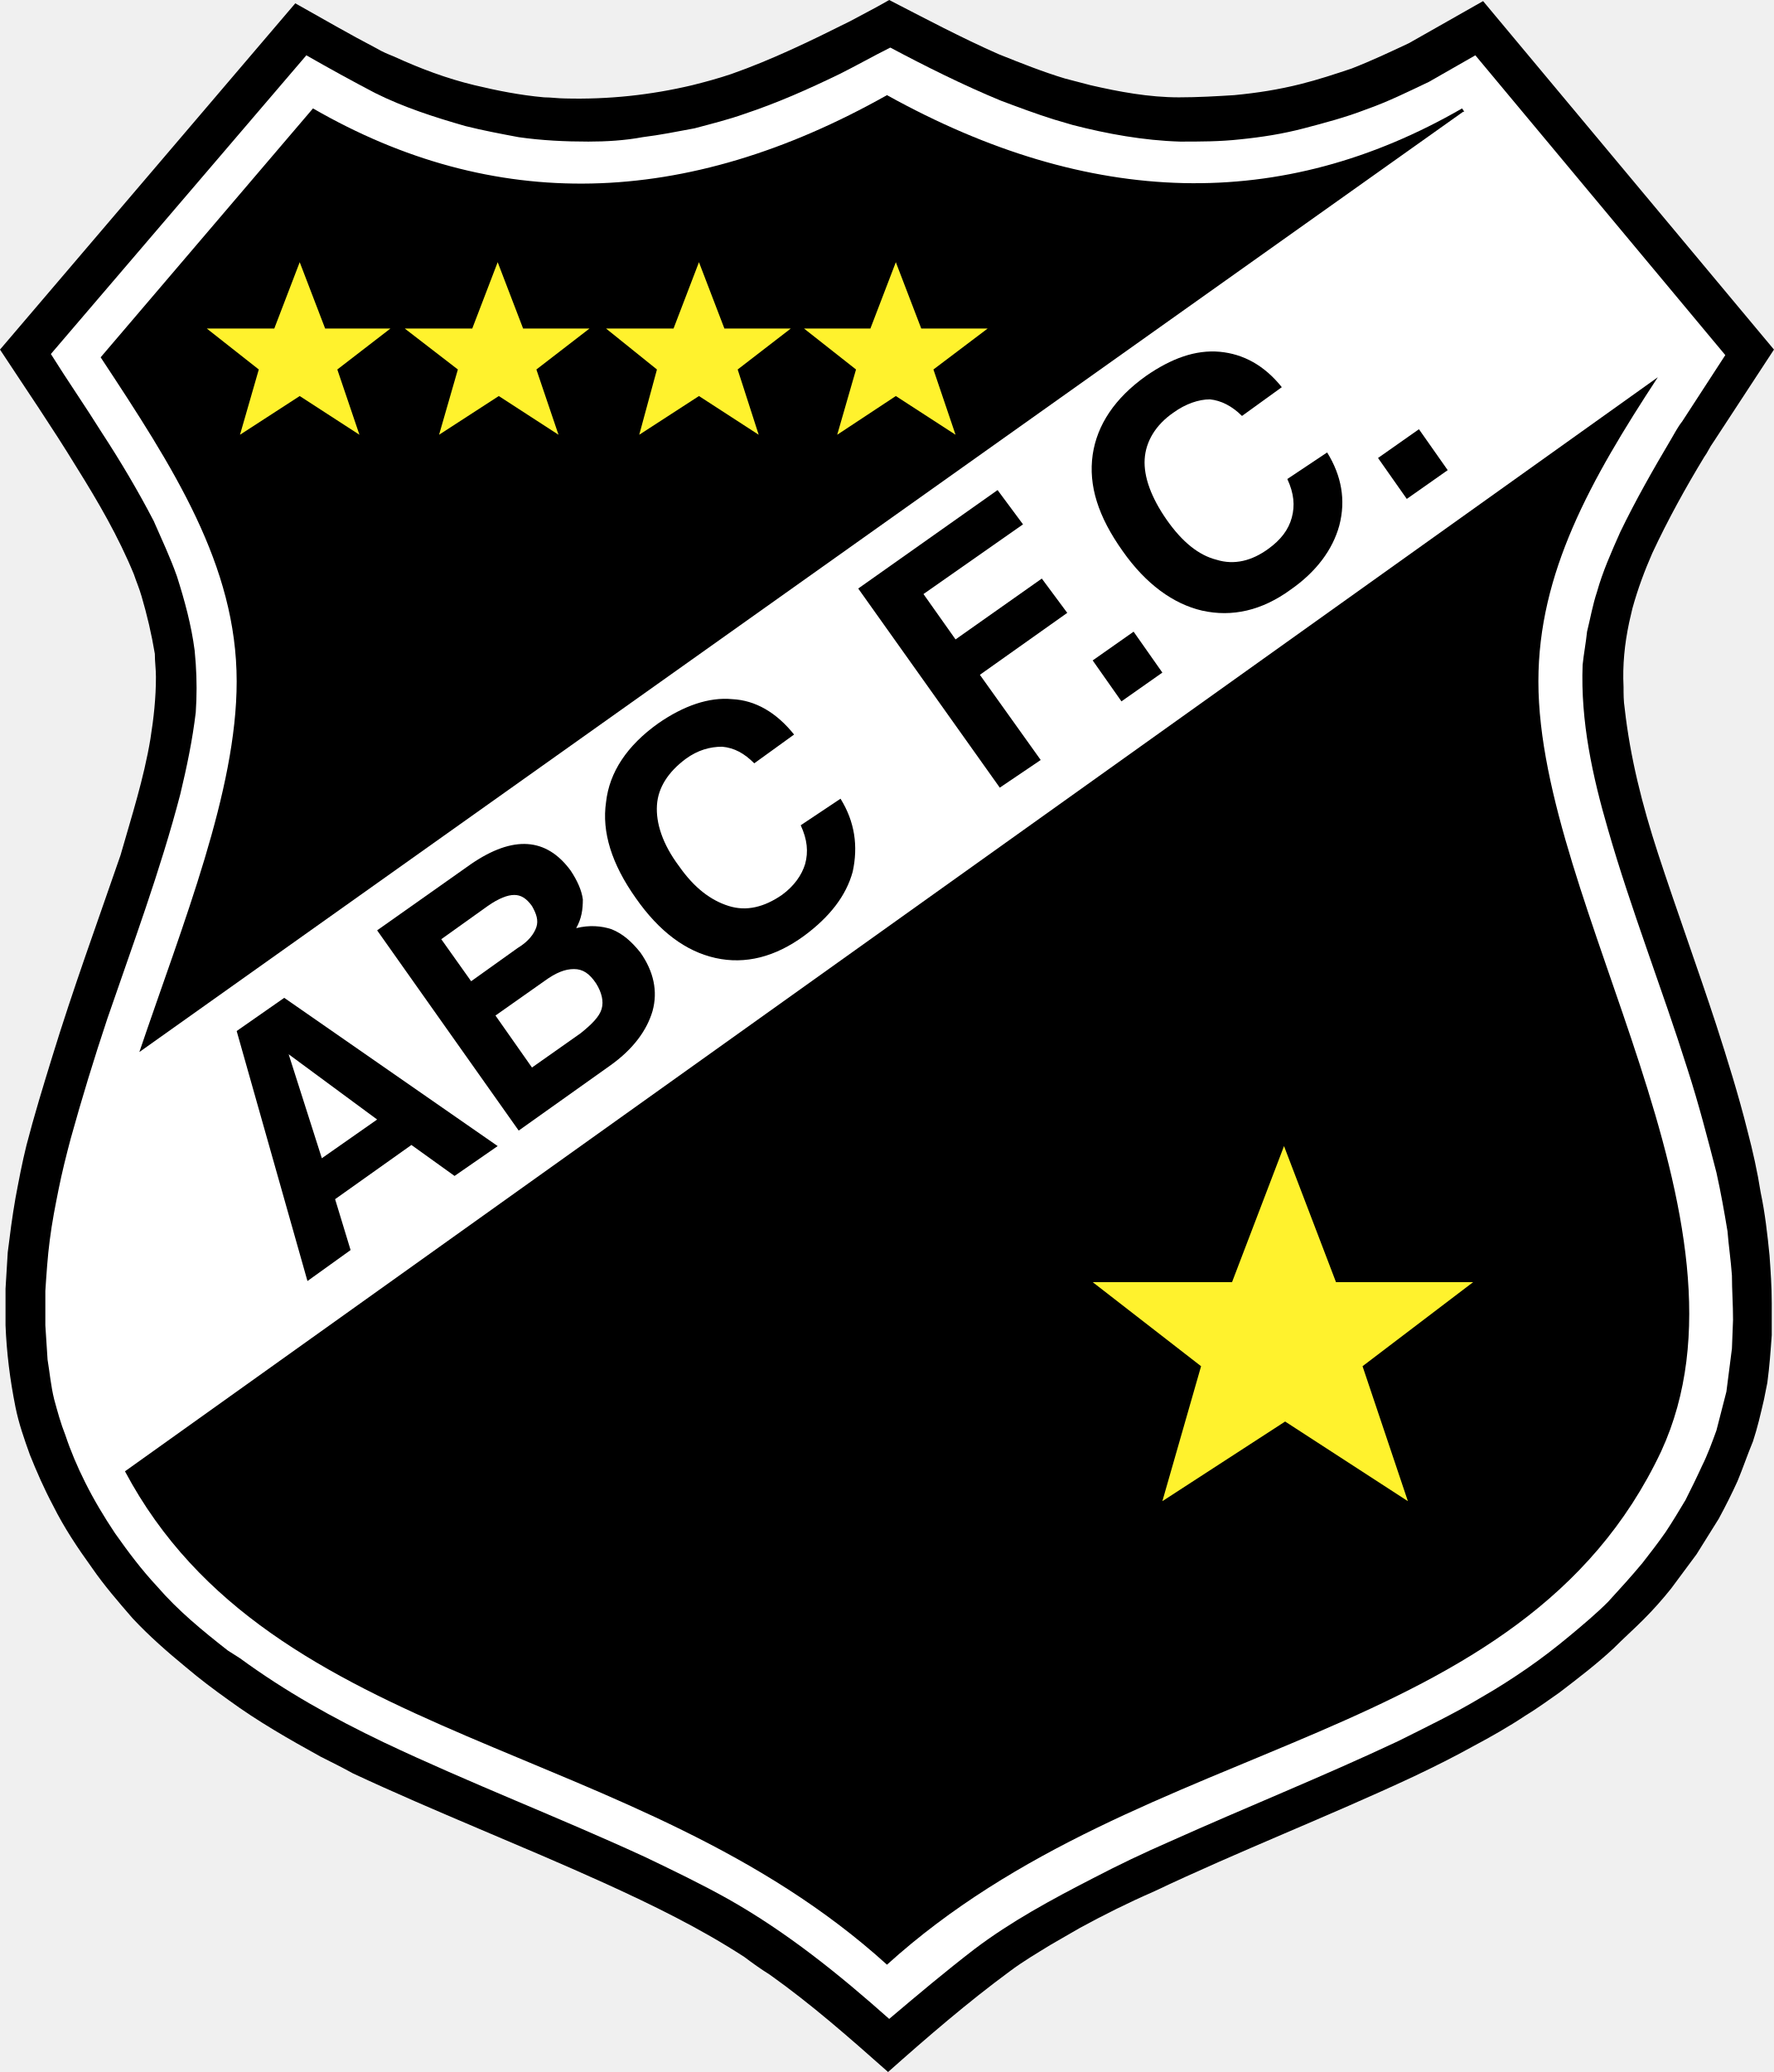
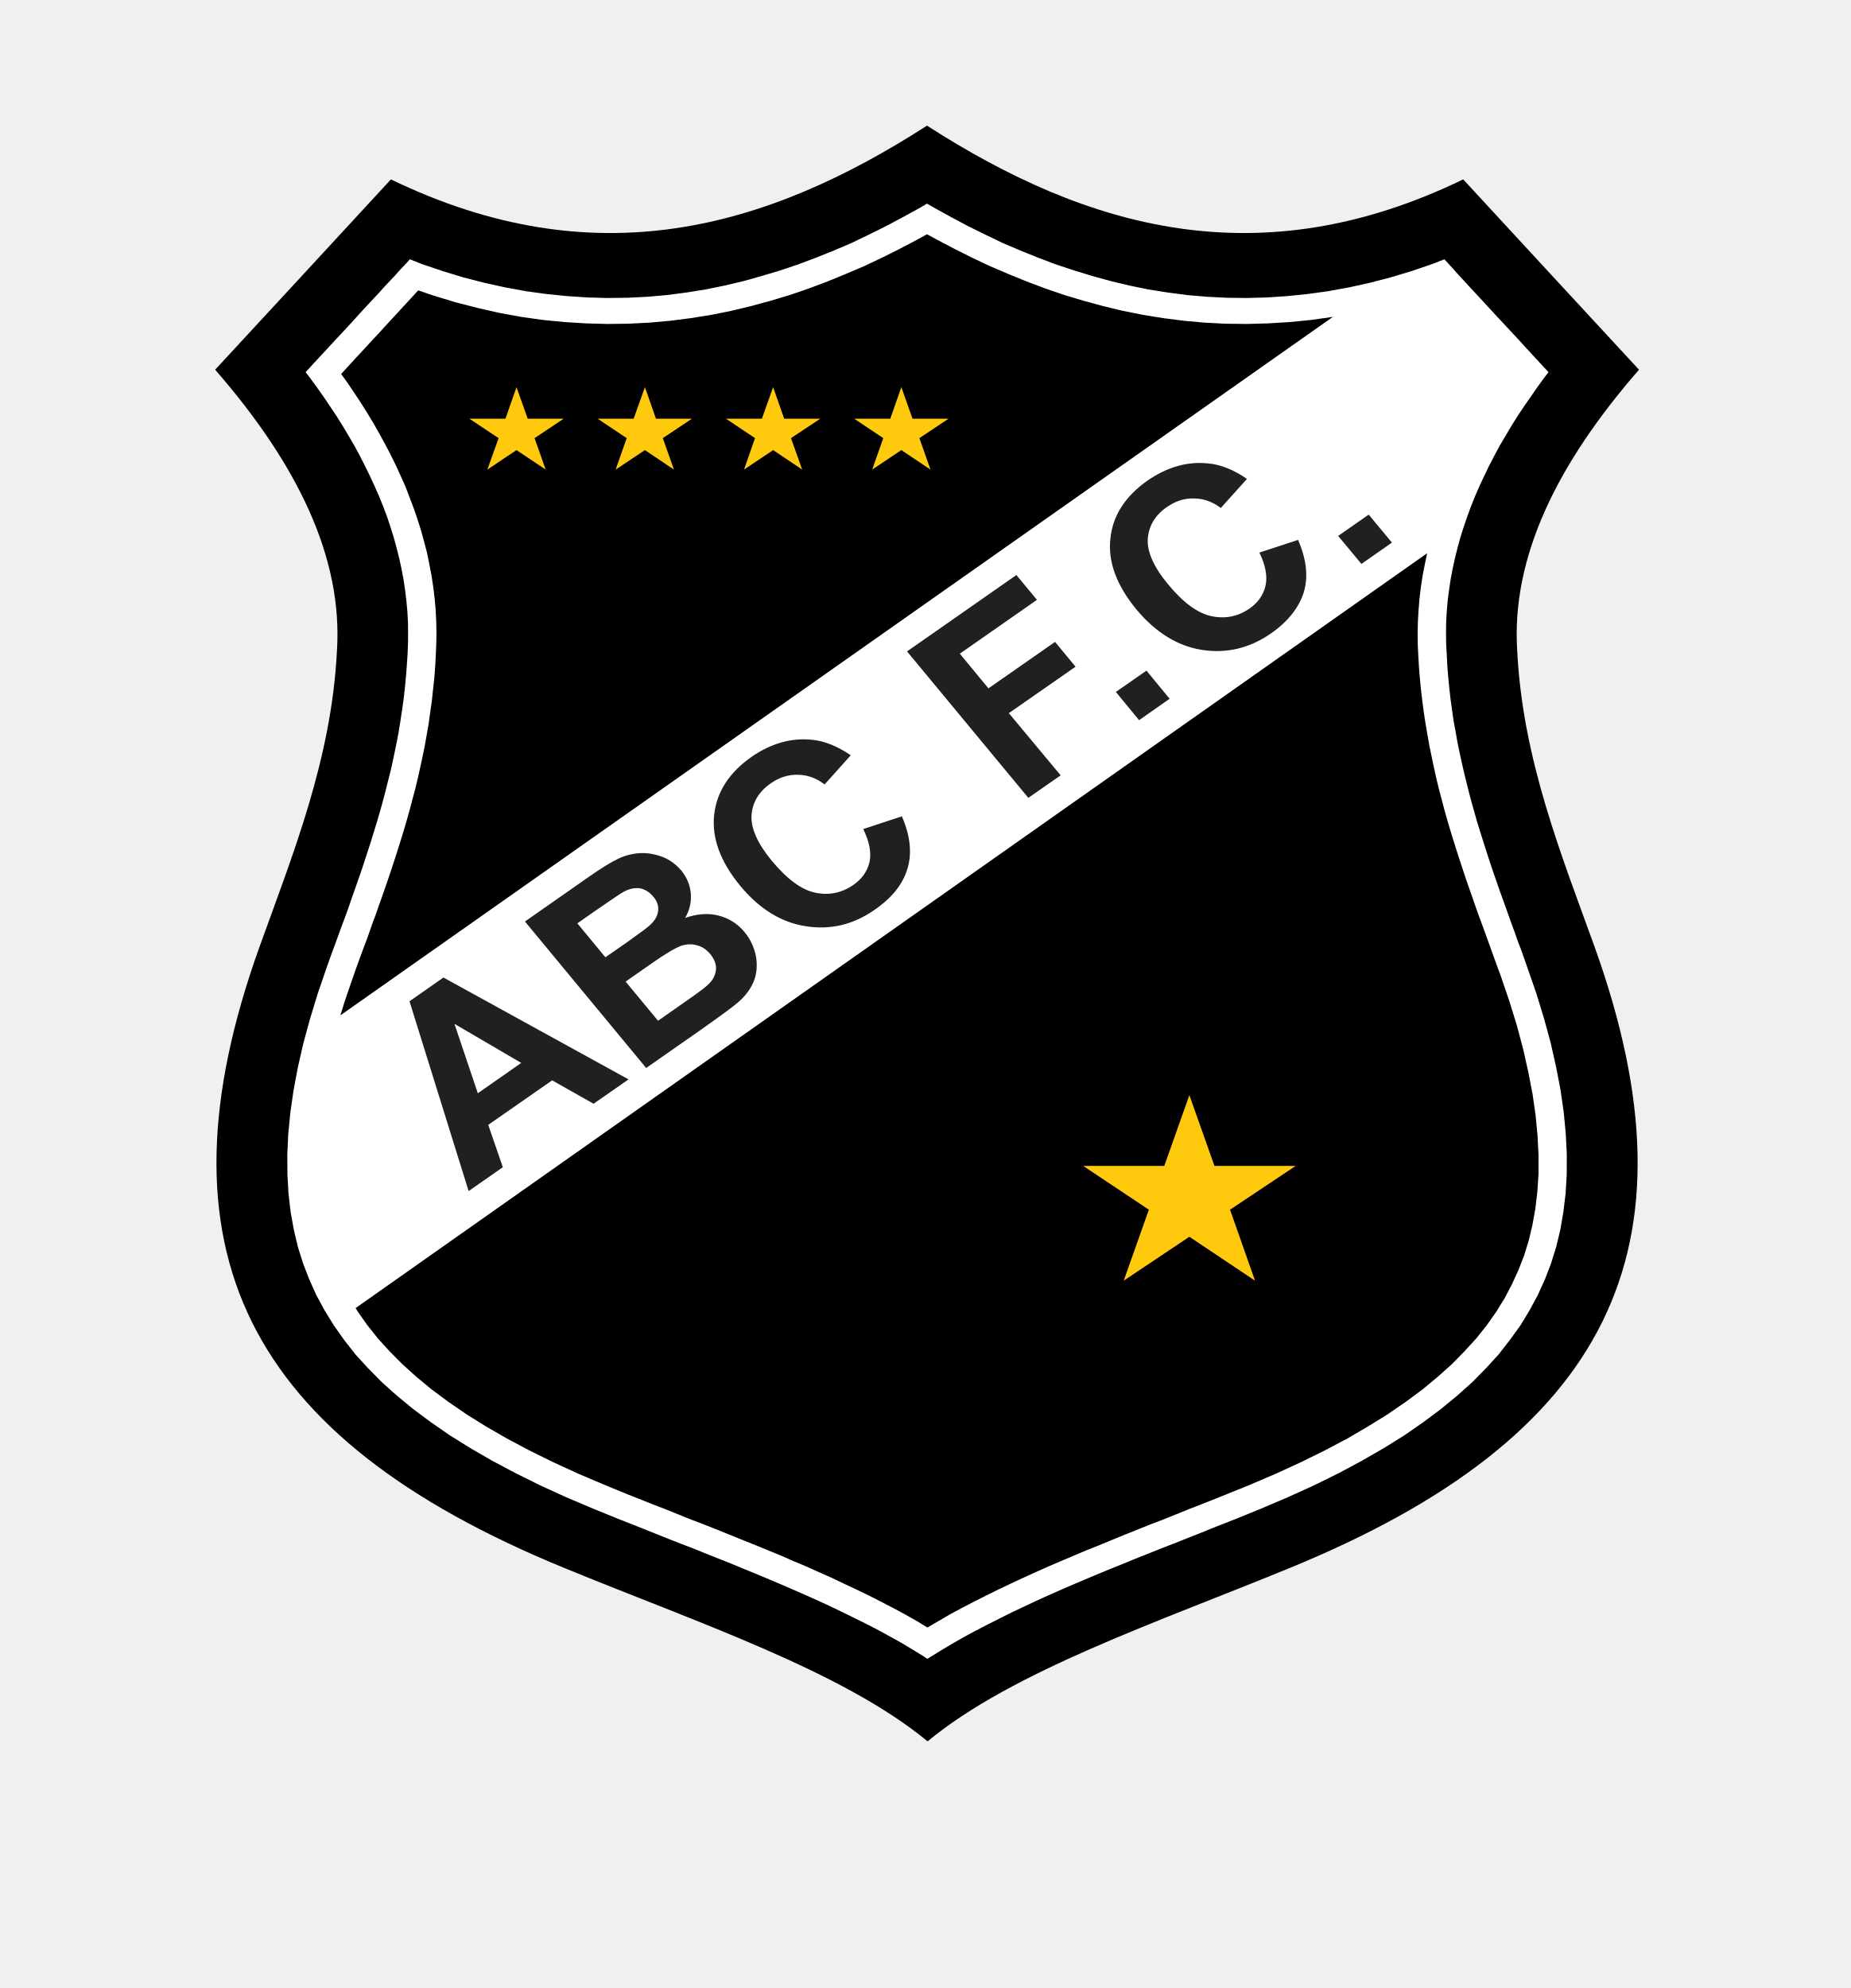
- <svg xmlns="http://www.w3.org/2000/svg" version="1.1" id="Layer_1" x="0px" y="0px" viewBox="-417.7 606.8 160.4 187.3" enable-background="new -417.7 606.8 160.4 187.3" xml:space="preserve">
+ <svg xmlns="http://www.w3.org/2000/svg" version="1.1" id="Layer_1" x="0px" y="0px" width="1745px" height="1874px" viewBox="0 0 1745 1874" enable-background="new 0 0 1745 1874" xml:space="preserve">
  <g>
-     <path d="M-388.7,765.6c-2.9-1.6-5.7-3.2-8.3-5.1c-1.4-1-2.6-1.9-3.9-3c-1.7-1.4-3.3-2.8-4.8-4.4c-1.3-1.5-2.6-3-3.7-4.6   c-1.3-1.8-2.5-3.6-3.5-5.6c-0.8-1.5-1.5-3.1-2.1-4.6c-0.5-1.4-1-2.8-1.3-4.3c-0.5-2.5-0.8-4.9-0.9-7.4v-3.3l0.2-3.3   c0.2-1.6,0.4-3.2,0.7-4.9c0.3-1.6,0.6-3.2,1-4.8c0.7-2.7,1.5-5.3,2.3-7.9c1.9-6.2,4.1-12.2,6.2-18.3c1-3.5,2.1-6.9,2.7-10.5   c0.3-1.9,0.5-3.7,0.5-5.6c0-0.7-0.1-1.4-0.1-2.1c-0.3-1.8-0.7-3.5-1.2-5.2c-0.2-0.7-0.5-1.4-0.7-2c-1.4-3.4-3.2-6.5-5.2-9.7   c-2.2-3.6-4.6-7.1-6.9-10.6l26.7-31.3c2.5,1.4,4.9,2.8,7.4,4.1c0.5,0.3,1,0.5,1.5,0.7c2.4,1.1,4.8,2,7.3,2.6   c2.1,0.5,4.1,0.9,6.3,1.1c0.6,0,1.3,0.1,1.9,0.1c3.9,0.1,7.7-0.3,11.5-1.2c1.2-0.3,2.3-0.6,3.5-1c3.7-1.3,7.2-3,10.8-4.8   c1.1-0.6,2.3-1.2,3.5-1.9c3.3,1.7,6.5,3.4,9.9,4.9c2,0.8,4,1.6,6,2.2c0.8,0.2,1.5,0.4,2.3,0.6c2.6,0.6,5.3,1.1,8,1.1   c1.7,0,3.4-0.1,5-0.2c2.1-0.2,4-0.5,6-1c1.6-0.4,3.1-0.9,4.6-1.4c1.8-0.7,3.5-1.5,5.2-2.3l6.7-3.8l26.3,31.5l-5.5,8.4   c-0.3,0.4-0.5,0.9-0.8,1.3c-1.7,2.8-3.3,5.7-4.7,8.7c-0.7,1.6-1.3,3.2-1.8,5l-0.3,1.3c-0.4,1.9-0.6,3.8-0.5,5.8   c0,0.6,0,1.3,0.1,1.9c0.5,4.5,1.6,8.8,3,13.1c1.7,5.2,3.6,10.4,5.3,15.6c1,3.1,2,6.3,2.8,9.5c0.5,1.9,0.9,3.7,1.2,5.6   c0.4,1.9,0.6,3.7,0.8,5.7c0.1,1.4,0.2,2.8,0.2,4.3v2.9c-0.1,1.4-0.2,2.8-0.4,4.3l-0.3,1.5c-0.3,1.3-0.6,2.6-1,3.8   c-0.5,1.2-0.9,2.4-1.4,3.6c-0.5,1.1-1.1,2.3-1.7,3.4l-2,3.2l-2.3,3.1c-0.8,1-1.6,1.9-2.5,2.8c-0.9,0.9-1.8,1.7-2.7,2.6   c-1.5,1.4-3.2,2.7-4.9,4c-1,0.7-2.1,1.5-3.1,2.1c-1.5,1-3.1,1.9-4.6,2.7c-1.8,1-3.6,1.9-5.5,2.8c-7.7,3.6-15.7,6.7-23.5,10.4   c-2.3,1-4.5,2.1-6.7,3.3l-2.6,1.5c-1.3,0.8-2.5,1.5-3.7,2.4c-3.8,2.8-7.4,5.9-11,9.1c-3.5-3.1-6.9-6.1-10.7-8.8   c-0.8-0.5-1.5-1-2.3-1.6c-4-2.6-8.3-4.7-12.7-6.7c-7.5-3.4-15.2-6.4-22.7-9.9C-386.7,766.6-387.7,766.1-388.7,765.6L-388.7,765.6z" />
-     <path fill="#FFFFFF" d="M-397.1,756c-2.3-1.8-4.5-3.6-6.4-5.8c-1.4-1.5-2.6-3.1-3.8-4.8c-1-1.5-1.9-3-2.7-4.6   c-0.7-1.4-1.3-2.8-1.8-4.3c-0.4-1-0.7-2.1-1-3.2c-0.3-1.2-0.4-2.4-0.6-3.6l-0.2-3.1v-3.1c0.1-1.5,0.2-3.1,0.4-4.6   c0.2-1.6,0.5-3.1,0.8-4.6s0.7-3.1,1.1-4.6c1-3.6,2.1-7.2,3.3-10.8c2.3-6.7,4.8-13.4,6.6-20.3c0.6-2.5,1.1-4.9,1.4-7.4   c0.1-1.5,0.1-2.9,0-4.4l-0.1-1.2c-0.3-2.3-0.9-4.5-1.6-6.7c-0.6-1.7-1.4-3.4-2.1-5c-1.4-2.7-3-5.4-4.7-8c-1.5-2.4-3.1-4.7-4.6-7.1   l23.1-27c2.1,1.2,4.1,2.3,6.2,3.4c2.6,1.3,5.4,2.2,8.2,3c1.6,0.4,3.2,0.7,4.8,1c2.1,0.3,4.2,0.4,6.3,0.4c1.6,0,3.3-0.1,4.9-0.4   c1.6-0.2,3.1-0.5,4.7-0.8c1.5-0.4,3.1-0.8,4.5-1.3c3-1,5.7-2.2,8.6-3.6c1.6-0.8,3-1.6,4.6-2.4c3.2,1.7,6.6,3.4,10,4.8   c1.6,0.6,3.2,1.2,4.8,1.7l1.7,0.5c3.1,0.8,6.4,1.4,9.7,1.5c1.8,0,3.6,0,5.4-0.2c2-0.2,3.9-0.5,5.8-1c1.9-0.5,3.8-1,5.6-1.7   c2-0.7,3.8-1.6,5.7-2.5l4.2-2.4l22.6,27.1l-3.9,6c-0.4,0.5-0.7,1.1-1,1.6c-1.6,2.7-3.2,5.5-4.6,8.4c-0.8,1.8-1.6,3.6-2.1,5.4   c-0.4,1.2-0.6,2.4-0.9,3.6c-0.1,1-0.3,2-0.4,3c-0.2,5.1,0.9,10.1,2.3,14.9c2.1,7.3,4.9,14.4,7.2,21.7c1,3.1,1.8,6.2,2.6,9.3   c0.4,1.8,0.7,3.5,1,5.3c0.1,1.3,0.3,2.6,0.4,4c0,1.3,0.1,2.6,0.1,4l-0.1,2.6l-0.5,3.9l-0.9,3.5c-0.4,1.1-0.8,2.2-1.3,3.2   c-0.5,1.1-1,2.1-1.5,3.1c-0.6,1-1.2,2-1.8,2.9c-0.7,1-1.4,1.9-2.1,2.8c-1,1.2-2,2.3-3.1,3.5c-1.1,1.1-2.3,2.1-3.5,3.1   c-1.2,1-2.5,2-3.8,2.9c-1.3,0.9-2.7,1.8-4.1,2.6c-2.5,1.5-5,2.7-7.6,4c-6.8,3.2-13.8,6-20.7,9.1c-2.3,1-4.6,2.1-6.9,3.3   c-3.7,1.9-7.4,3.9-10.7,6.4c-2.6,2-5.1,4.1-7.7,6.3c-4.5-4-9.2-7.8-14.5-10.8c-2.5-1.4-5-2.6-7.5-3.8c-7.8-3.6-15.9-6.7-23.7-10.4   c-4.6-2.2-8.9-4.6-13-7.6L-397.1,756L-397.1,756z" />
-     <path d="M-406.4,739.8l138.6-98.9c-6.1,9.3-10.8,17.7-10.8,27.5c0,20.2,20.7,48.8,11.1,69.6c-12.7,26.9-46.7,25.3-70,46.4   C-360.2,763.8-393.1,764.8-406.4,739.8L-406.4,739.8z" />
-     <path d="M-405.1,701.9l119.7-85h0.1l-0.2-0.3c-16.3,9.4-33.6,9-52-1.2c-18.3,10.3-35.6,10.6-51.9,1.2l-19.2,22.5   c6.6,10,12.3,18.8,12.3,29.3C-396.3,678.3-401.1,690.1-405.1,701.9L-405.1,701.9z" />
-     <polygon points="-290.5,651.9 -293.1,648.2 -289.4,645.6 -286.8,649.3  " />
-     <path d="M-297.7,647.7c1.3,2.1,1.7,4.3,1.1,6.6c-0.6,2.2-2.1,4.2-4.4,5.8c-2.6,1.9-5.3,2.5-8,1.9c-2.6-0.6-5.1-2.4-7.2-5.4   c-2.2-3.1-3.1-5.9-2.7-8.7c0.4-2.7,2-5.1,4.8-7.1c2.3-1.6,4.5-2.4,6.7-2.2c2.1,0.2,4,1.2,5.6,3.2l-3.6,2.6   c-0.9-0.9-1.9-1.4-2.9-1.5c-1,0-2.2,0.4-3.3,1.2c-1.6,1.1-2.5,2.6-2.6,4.2c-0.1,1.6,0.6,3.5,2,5.5s2.9,3.2,4.5,3.6   c1.6,0.5,3.2,0.1,4.7-1c1.1-0.8,1.8-1.7,2.1-2.8c0.3-1.1,0.2-2.2-0.4-3.5L-297.7,647.7L-297.7,647.7z" />
-     <polygon points="-316.3,670.2 -318.9,666.5 -315.2,663.9 -312.6,667.6  " />
-     <polygon points="-327.3,678 -340.1,660 -327.5,651.1 -325.2,654.2 -334.2,660.5 -331.3,664.6 -323.5,659.1 -321.2,662.2    -329.1,667.8 -323.6,675.5  " />
-     <path d="M-341.7,679c1.3,2.1,1.6,4.3,1.1,6.6c-0.6,2.2-2.1,4.1-4.4,5.8c-2.6,1.9-5.3,2.6-8,2c-2.7-0.6-5.1-2.4-7.2-5.4   c-2.2-3.1-3.1-6-2.7-8.7c0.3-2.7,1.9-5.1,4.7-7.1c2.3-1.6,4.6-2.4,6.7-2.2c2.1,0.1,4,1.2,5.6,3.2l-3.6,2.6   c-0.9-0.9-1.8-1.4-2.9-1.5c-1.1,0-2.2,0.3-3.3,1.1c-1.6,1.2-2.5,2.6-2.6,4.2s0.5,3.5,2,5.5c1.4,2,2.9,3.1,4.5,3.6s3.2,0.1,4.8-1   c1.1-0.8,1.8-1.8,2.1-2.8c0.3-1.1,0.2-2.2-0.4-3.5L-341.7,679L-341.7,679z" />
-     <path d="M-370.8,709l-12.8-18.1l8.5-6c1.9-1.3,3.6-1.9,5.1-1.8s2.8,0.9,3.9,2.4c0.6,0.9,1,1.8,1.1,2.6c0,0.9-0.1,1.7-0.6,2.6   c1.2-0.3,2.3-0.2,3.2,0.1c1,0.4,1.8,1.1,2.6,2.1c1.2,1.7,1.6,3.5,1.1,5.3c-0.5,1.7-1.7,3.4-3.8,4.9L-370.8,709L-370.8,709z" />
-     <polygon points="-396.3,700 -392,697 -372.7,710.4 -376.6,713.1 -380.5,710.3 -387.4,715.2 -386,719.8 -389.9,722.6  " />
-     <path fill="#FFF22D" d="M-309.1,730.3l-3.5,12.2l11.1-7.2l11.1,7.2l-4.1-12.2l10-7.6h-12.4l-4.7-12.3l-4.7,12.3h-12.6L-309.1,730.3   L-309.1,730.3z M-394.3,640.2l-1.7,5.9l5.4-3.5l5.4,3.5l-2-5.9l4.8-3.7h-5.9l-2.3-6l-2.3,6h-6.1L-394.3,640.2L-394.3,640.2z    M-376.3,640.2l-1.7,5.9l5.4-3.5l5.4,3.5l-2-5.9l4.8-3.7h-6l-2.3-6l-2.3,6h-6.1L-376.3,640.2L-376.3,640.2z M-358.3,640.2l-1.6,5.9   l5.4-3.5l5.4,3.5l-1.9-5.9l4.8-3.7h-6l-2.3-6l-2.3,6h-6.1L-358.3,640.2L-358.3,640.2z M-340.3,640.2l-1.7,5.9l5.3-3.5l5.4,3.5   l-2-5.9l4.9-3.7h-6l-2.3-6l-2.3,6h-6L-340.3,640.2L-340.3,640.2z" />
-     <path fill="#FFFFFF" d="M-375.1,695.5l4.2-3c1-0.6,1.5-1.3,1.7-1.9c0.2-0.6,0-1.2-0.4-1.9c-0.5-0.7-1-1-1.6-1c-0.6,0-1.4,0.3-2.4,1   l-4.2,3L-375.1,695.5L-375.1,695.5z" />
-     <path fill="#FFFFFF" d="M-369.6,703.3l4.4-3.1c1-0.8,1.7-1.5,1.9-2.2c0.2-0.7,0-1.5-0.5-2.3c-0.6-0.9-1.2-1.3-2-1.3   c-0.8,0-1.6,0.3-2.7,1.1l-4.4,3.1L-369.6,703.3L-369.6,703.3z" />
-     <polygon fill="#FFFFFF" points="-391.6,702.1 -388.6,711.5 -383.6,708  " />
+     <path fill-rule="evenodd" clip-rule="evenodd" d="M874.5,1641.466c-80.313-66.299-217.589-112.036-342.372-163.356   c-299.852-122.815-389.938-300.358-287.492-585.521c31.232-86.83,67.891-176.703,73.012-278.899   c5.815-88.377-37.721-176.708-114.809-265.184c55.27-59.677,110.492-119.596,165.713-179.414   c192.514,93.231,354.418,46.533,505.401-50.654c151.103,97.187,313.026,143.886,505.511,50.654   c55.227,59.818,110.476,119.737,165.732,179.414c-77.114,88.476-120.594,176.807-114.789,265.184   c5.104,102.196,41.622,192.069,72.954,278.899c102.374,285.163,12.52,462.706-287.548,585.521   C1091.022,1529.43,954.766,1575.167,874.5,1641.466" />
+     <polygon fill-rule="evenodd" clip-rule="evenodd" fill="#FFC90D" points="486.937,364.96 497.514,394.702 531.407,394.702    503.976,413.008 514.452,442.664 486.937,424.287 459.462,442.664 470.058,413.008 442.506,394.702 476.538,394.702  " />
+     <polygon fill-rule="evenodd" clip-rule="evenodd" fill="#FFC90D" points="608.021,364.96 618.432,394.702 652.333,394.702    624.893,413.008 635.352,442.664 608.021,424.287 580.415,442.664 590.835,413.008 563.43,394.702 597.38,394.702  " />
+     <polygon fill-rule="evenodd" clip-rule="evenodd" fill="#FFC90D" points="728.886,364.96 739.306,394.702 773.302,394.702    745.731,413.008 756.263,442.664 728.886,424.287 701.419,442.664 711.81,413.008 684.416,394.702 718.283,394.702  " />
+     <polygon fill-rule="evenodd" clip-rule="evenodd" fill="#FFC90D" points="849.777,364.96 860.292,394.702 894.231,394.702    866.79,413.008 877.229,442.664 849.777,424.287 822.263,442.664 832.721,413.008 805.318,394.702 839.322,394.702  " />
+     <polygon fill-rule="evenodd" clip-rule="evenodd" fill="#FFC90D" points="1121.306,1032.316 1144.944,1099.039 1221.531,1099.039    1159.636,1140.318 1183.2,1207.247 1121.306,1165.845 1059.388,1207.247 1083.121,1140.318 1021.149,1099.039 1097.646,1099.039     " />
+     <path fill-rule="evenodd" clip-rule="evenodd" fill="#FFFFFF" d="M320.884,957.135l935.741-658.431l-20.49,2.886l-20.382,2.017   l-20.303,1.229l-20.295,0.554l-19.959-0.25l-19.6-1.018l-19.731-1.773l-19.249-2.475l-19.258-3.099L1058.507,293l-18.645-4.492   l-18.262-4.984l-18.064-5.398l-17.9-6.13l-17.622-6.639l-17.351-7.052l-17.049-7.277l-16.827-7.97l-16.538-8.256l-16.346-8.587   l-9.948-5.409l-9.802,5.409l-16.4,8.587l-16.513,8.256l-16.88,7.97l-17.131,7.277l-17.217,7.052l-17.592,6.639l-17.937,6.13   l-17.974,5.398l-18.353,4.984L689.464,293l-18.776,3.774l-19.285,3.099l-19.341,2.475l-19.627,1.773l-19.739,1.018l-19.841,0.25   l-20.248-0.554l-20.268-1.229l-20.576-2.017l-20.506-2.886l-20.582-3.771l-20.653-4.696l-20.775-5.372l-20.791-6.305l-14.118-4.817   l-1.211,1.229l-10.3,11.194l-5.212,5.659l-15.514,16.791l-5.15,5.749l-5.15,5.408l-10.354,11.27l-5.271,5.616l-5.111,5.58   l-9.44,10.335l5.603,7.694l6.445,9.552l6.342,9.586l6.082,9.735l5.955,9.756l5.549,9.761l5.435,9.938l5.142,9.893l4.908,9.938   l4.66,10.2l4.482,10.003l3.959,10.301l3.844,10.203l3.625,10.541l3.291,10.438l2.886,10.482l2.765,10.531l2.144,10.771l2.081,10.65   l1.636,10.764l1.286,10.705l0.999,11.105l0.535,10.916l0.222,10.947l-0.222,11.057l-0.462,9.984l-0.545,10.642l-0.86,10.974   l-1.185,10.779l-1.155,10.771l-1.554,10.633l-1.404,10.494l-1.822,10.391l-1.839,10.347l-2.044,9.975l-2.182,10.115l-2.238,10.126   l-2.337,9.78l-2.626,9.789l-2.524,9.524l-2.69,9.688l-2.766,9.446l-2.826,9.304l-2.895,9.233l-2.932,9.126l-2.967,9.059   l-2.978,8.914l-3.044,8.849l-3.031,8.698l-3.079,8.637l-2.985,8.689l-3.189,8.367l-2.904,8.449l-2.994,8.303l-3.099,8.201   l-3.014,8.145l-2.931,8.099l-2.645,7.442l-8.448,24.585L320.884,957.135z M1345.453,521.518L335.251,1233.068l2.153,3.521   l8.785,12.436l9.946,12.509l10.9,12.01l12.212,12.325l13.205,11.899l14.47,11.989l15.789,11.695l17.103,11.752l18.288,11.417   l19.804,11.398l21.022,11.178l22.429,11.06l23.815,10.936l25.694,10.918l10.79,4.411l11.316,4.651l11.748,4.63l11.687,4.643   l11.815,4.566l11.863,4.808l11.935,4.788l11.954,4.578l11.955,4.696l12.093,4.918l12.12,4.91l11.908,4.77l12.101,4.967   l12.073,4.925l11.865,5.224l11.944,4.985l11.879,5.388l11.808,5.197l11.814,5.639l11.77,5.491l11.437,5.538l11.528,5.863   l11.345,5.888l11.25,6.009l11.022,6.232l10.437,6.353l10.541-6.122l10.906-6.359l11.347-6.112l11.252-5.823l11.507-5.807   l11.502-5.659l11.519-5.491l11.789-5.481l11.724-5.354l11.816-5.259l11.955-5.114l11.86-5.047l12.082-5.102l11.992-4.773   l12.019-4.963l11.955-4.91l11.991-4.771l11.973-4.844l12.046-4.578l11.954-4.788l11.788-4.808l11.761-4.566l11.685-4.643   l11.584-4.63l11.484-4.651l10.944-4.411l25.545-10.918l23.836-10.936l22.418-11.06l21.136-11.178l19.525-11.398l18.452-11.417   l17.104-11.752l15.801-11.695l14.44-11.989l13.305-11.899l12.046-12.325l11.003-12.01l9.948-12.509l8.745-12.436l7.886-12.747   l6.879-13.111l6.103-13.34l5.359-13.7l4.449-14.352l3.484-14.791l2.729-15.294l1.912-16.16l1.073-16.74v-17.566l-0.951-18.28   l-1.812-19.147l-2.831-19.847l-4.001-20.717l-4.826-21.555l-5.937-22.391l-7.19-23.251l-8.397-24.585l-2.781-7.442l-2.939-8.099   l-2.923-8.189l-2.959-8.156l-2.994-8.303l-3.1-8.449l-3.115-8.396l-3.051-8.661l-2.984-8.637l-3.069-8.698l-3.053-8.849   l-2.948-8.914l-2.996-9.059l-2.894-9.126l-2.931-9.233l-2.829-9.304l-2.772-9.446l-2.672-9.477l-2.533-9.736l-2.625-9.789   l-2.341-9.78l-2.239-10.126l-2.106-10.115l-2.081-9.975l-1.828-10.347l-1.767-10.391l-1.628-10.494l-1.415-10.633l-1.265-10.771   l-1.073-10.779l-0.869-10.974l-0.612-10.642l-0.508-9.984l-0.108-11.057l0.229-10.947l0.623-10.916l0.921-11.105l1.27-10.705   l1.646-10.764l2.089-10.65L1345.453,521.518z M299.535,936.593l8.61-25.02l2.707-7.682l2.957-8.164l3.007-8.099l2.967-8.221   l3.108-8.42l3.07-8.202l3.03-8.421l2.978-8.691l3.043-8.607l2.967-8.588l3.06-8.629l2.894-8.902l2.904-8.885l2.875-8.912   l2.744-8.957l2.903-9.338l2.653-9.144l2.627-9.311l2.43-9.267l2.414-9.537l2.432-9.615l2.238-9.699l1.986-9.623l2.07-9.931   l1.822-9.919l1.582-9.94l1.562-10.252l1.422-10.207l1.139-10.317l1.018-10.477l0.793-10.343l0.685-10.505l0.409-9.586l0.091-10.153   l-0.091-10.13l-0.557-10.319l-0.943-10.032l-1.192-10.084l-1.496-10.051l-1.907-10.105l-2.171-10.021l-2.497-9.883l-2.707-9.911   l-3.099-9.911l-3.226-9.736l-3.719-9.75l-3.892-9.646l-4.243-9.542l-4.411-9.576l-4.649-9.514l-4.908-9.588l-5.088-9.404   l-5.471-9.327l-5.574-9.348l-5.853-9.31l-6.085-9.143l-6.175-9.107l-6.583-9.271l-6.703-9.161l-3.385-4.293l1.888-2.043   l5.085-5.622l5.288-5.659l10.325-11.139l5.161-5.657l5.278-5.556l10.371-11.207l5.041-5.582l5.186-5.724l15.56-16.651l5.132-5.74   l10.418-11.06l5.144-5.75l5.259-5.509l3.135-3.56l10.991,4.384l19.87,6.73l19.664,5.998l19.756,5.088l19.758,4.334l19.535,3.568   l19.443,2.683l19.136,1.923l19.342,1.294l18.981,0.499l18.945-0.23l18.774-0.953l18.435-1.6l18.308-2.413l18.147-2.884   l17.824-3.679l17.796-4.199l17.366-4.882l17.389-5.223l16.9-5.687l16.799-6.333l16.689-6.693l16.389-6.99l16.236-7.83l15.912-7.878   l15.846-8.384l15.652-8.616l7.692-4.466l7.813,4.466l15.624,8.616l15.764,8.384l16.021,7.878l16.318,7.83l16.41,6.99l16.568,6.693   l16.741,6.333l17.113,5.687l17.121,5.223l17.64,4.882l17.597,4.199l17.898,3.679l18.156,2.884l18.288,2.413l18.554,1.6   l18.667,0.953l18.906,0.23l19.044-0.499l19.14-1.294l19.285-1.923l19.397-2.683l19.609-3.568l19.7-4.334l19.592-5.088l19.874-5.998   l19.759-6.73l11.215-4.384l8.248,9.069l5.131,5.75l15.521,16.8l5.159,5.528l15.532,16.847l5.188,5.563l15.644,16.781l5.108,5.657   l15.517,16.798l5.215,5.622l1.883,2.043l-3.399,4.293l-6.686,9.161l-6.405,9.271l-6.36,9.107l-6.085,9.143l-5.854,9.31   l-5.526,9.348l-5.53,9.327l-5.065,9.404l-4.984,9.588l-4.576,9.514l-4.528,9.576l-4.106,9.486l-3.921,9.701l-3.577,9.75   l-3.329,9.736l-3.159,9.911l-2.682,9.911l-2.479,9.883l-2.198,10.021l-1.904,10.105l-1.464,10.051l-1.312,10.084l-0.85,10.032   l-0.538,10.319l-0.128,10.13l0.128,10.153l0.538,9.586l0.507,10.255l0.842,10.593l1.009,10.477l1.164,10.317l1.405,10.207   l1.424,10.252l1.849,9.94l1.721,9.919l2.032,9.931l2.091,9.623l2.255,9.82l2.32,9.494l2.397,9.537l2.44,9.267l2.643,9.311   l2.58,9.144l2.866,9.225l2.856,9.07l2.846,8.912l2.839,8.802l2.996,8.985l2.986,8.629l2.959,8.588l3.134,8.683l3.097,8.616   l2.994,8.421l2.94,8.202l3.116,8.42l2.829,8.221l3.144,8.099l2.85,8.164l2.724,7.682l8.684,25.02l7.286,23.852l6.342,23.271   l5.019,22.448l4.133,21.549l3.014,20.987l1.897,20.052l0.97,19.593l-0.056,18.657l-1.054,18.037l-2.135,17.408l-2.875,16.901   l-3.895,16.067l-4.861,15.635l-5.826,15.135l-6.664,14.689l-7.684,14.202l-8.617,14.228l-9.835,13.601l-10.67,13.738   l-11.993,13.119l-12.942,13.155l-14.283,12.75l-15.394,12.656l-16.67,12.442l-17.854,12.372l-19.293,11.99l-20.562,11.834   l-21.756,11.668l-23.269,11.481l-24.544,11.16l-26.166,11.132l-11.093,4.521l-11.475,4.668l-11.823,4.641l-11.686,4.615   l-11.726,4.752l-12.009,4.752l-11.771,4.688l-11.87,4.575l-12.092,4.846l-11.954,4.751l-11.863,4.892l-11.953,4.808l-11.89,4.872   l-11.759,4.981l-11.806,5.005l-11.798,5.102l-11.538,5.085l-11.512,5.233l-11.519,5.435l-11.317,5.325l-11.195,5.614l-11.158,5.622   l-11.038,5.701l-10.699,5.753l-10.694,6.09l-10.438,6.195l-10.365,6.379l-3.873,2.377l-3.856-2.485l-10.177-6.271l-10.514-6.314   l-10.742-5.971l-10.872-5.937l-10.92-5.676l-11.27-5.566l-11.26-5.512l-11.252-5.435l-11.548-5.325l-11.629-5.233l-11.614-5.085   l-11.806-5.102l-11.806-5.005l-11.898-4.981l-11.992-4.872l-11.896-4.991l-11.936-4.708l-11.873-4.751l-12.035-4.846l-11.975-4.575   l-11.882-4.688l-11.896-4.752l-11.817-4.752l-11.656-4.615l-11.843-4.641l-11.393-4.668l-11.168-4.521l-26.257-11.132   l-24.434-11.16l-23.114-11.481l-22.025-11.668l-20.446-11.834l-19.276-11.99l-17.882-12.372l-16.733-12.442l-15.375-12.656   l-14.264-12.75l-12.962-13.155l-12.019-13.119l-10.727-13.738l-9.598-13.601l-8.745-14.228l-7.71-14.202l-6.602-14.689   l-5.859-15.135l-4.92-15.635l-3.817-16.067l-3.044-16.901l-2.004-17.408l-1.01-18.037l-0.109-18.657l0.906-19.593l1.958-20.052   l3.034-20.987l4.039-21.549l5.123-22.448l6.35-23.271L299.535,936.593z" />
+     <path fill="#22201F" d="M1283.529,531.589l-21.968-26.386l28.817-20.107l21.895,26.377L1283.529,531.589z M1187.322,520.876   l36.448-11.938c7.957,18.214,9.798,34.679,5.416,49.306c-4.514,14.422-14.783,27.578-30.924,38.839   c-19.951,13.858-41.567,19.12-64.803,15.579c-23.197-3.549-43.777-16.383-61.785-37.795   c-19.027-23.002-27.329-45.403-24.824-67.194c2.201-21.763,14.018-39.849,35.057-54.731c18.558-12.646,37.371-18.207,57.147-16.096   c11.749,1.061,23.953,5.925,36.528,14.607l-24.648,27.41c-7.646-5.805-15.993-8.903-25.119-8.994   c-9.088-0.334-17.512,2.468-25.759,8.108c-11.13,7.759-17.085,17.841-17.944,29.99c-0.842,11.972,5.494,26.423,19.156,42.888   c14.432,17.512,28.196,27.424,41.113,30.027c13.055,2.665,24.99,0.206,35.93-7.457c7.947-5.632,12.859-12.786,14.846-21.561   C1195.034,543.092,1193.064,532.727,1187.322,520.876 M1073.894,678.875l-21.9-26.614l28.872-20.092l21.8,26.536L1073.894,678.875z    M969.476,752.107l-114.342-138.05l103.094-72.011l19.367,23.4l-72.695,50.756l26.969,32.689l62.783-43.793l19.342,23.371   l-62.876,43.787l48.835,58.623L969.476,752.107z M813.853,781.498l36.397-11.973c7.94,18.203,9.671,34.614,5.354,49.156   c-4.385,14.738-14.685,27.709-30.928,38.85c-19.876,14.016-41.464,19.23-64.641,15.643c-23.327-3.521-43.844-16.152-61.907-37.838   c-19.045-22.996-27.182-45.387-24.858-67.131c2.328-21.635,14.135-39.867,35.104-54.668c18.488-12.738,37.357-18.203,57.198-16.205   c11.716,1.144,23.825,6.054,36.521,14.606l-24.703,27.522c-7.648-5.936-16.022-9.004-25.101-9.107   c-9.015-0.296-17.733,2.451-25.778,8.156c-11.037,7.691-17.094,17.804-17.99,29.857c-0.795,12.244,5.529,26.602,19.166,43.133   c14.6,17.445,28.088,27.439,41.149,30.037c13.044,2.691,24.927,0.084,35.872-7.45c8.053-5.706,13.082-12.853,15.088-21.747   C821.599,803.595,819.576,793.277,813.853,781.498 M589.821,925.308l30.572,36.925l27.994-19.625   c10.957-7.563,17.68-12.714,20.109-15.375c3.837-3.754,6.01-8.219,6.498-13.204c0.371-4.964-1.35-9.786-5.471-14.755   c-3.401-4.086-7.396-6.833-12.036-8.042c-4.624-1.5-9.532-1.387-14.7,0.119c-5.169,1.673-14.684,7.164-28.439,16.818   L589.821,925.308z M544.315,870.385l26.424,31.995l20.007-13.877c11.63-8.413,18.887-13.562,21.44-15.882   c4.822-4.208,7.469-8.765,8.207-13.415c0.806-4.847-0.738-9.589-4.474-13.96c-3.612-4.281-7.563-6.777-12.425-7.851   c-4.725-0.676-9.819,0.195-15.439,3.218c-3.264,1.766-11.953,7.711-26.312,17.594L544.315,870.385z M494.917,868.665l60.039-41.995   c11.965-8.328,21.172-14.041,27.828-17.149c6.601-3.196,13.378-4.836,20.386-5.286c7.027-0.408,14.017,0.842,21.062,3.393   c7.091,2.689,12.998,7.09,18.074,12.972c5.281,6.543,8.312,13.737,8.979,21.78c0.607,8.12-1.13,15.773-5.391,22.92   c11.111-3.839,21.689-4.811,31.442-2.239c9.81,2.434,18.095,7.674,24.63,15.597c5.215,6.316,8.643,13.489,10.521,21.707   c1.599,8.065,1.176,15.958-1.295,23.171c-2.672,7.468-7.535,14.421-15.023,21.042c-4.541,4.012-16.513,12.759-35.723,26.358   l-51.256,35.817L494.917,868.665z M491.413,1001.963l-62.96-36.814l22.022,65.418L491.413,1001.963z M592.586,1017.494   l-32.987,22.955l-39.054-22.041l-60.241,41.955l13.758,39.923l-32.258,22.474l-55.74-178.923l32.006-22.365L592.586,1017.494z" />
  </g>
</svg>
